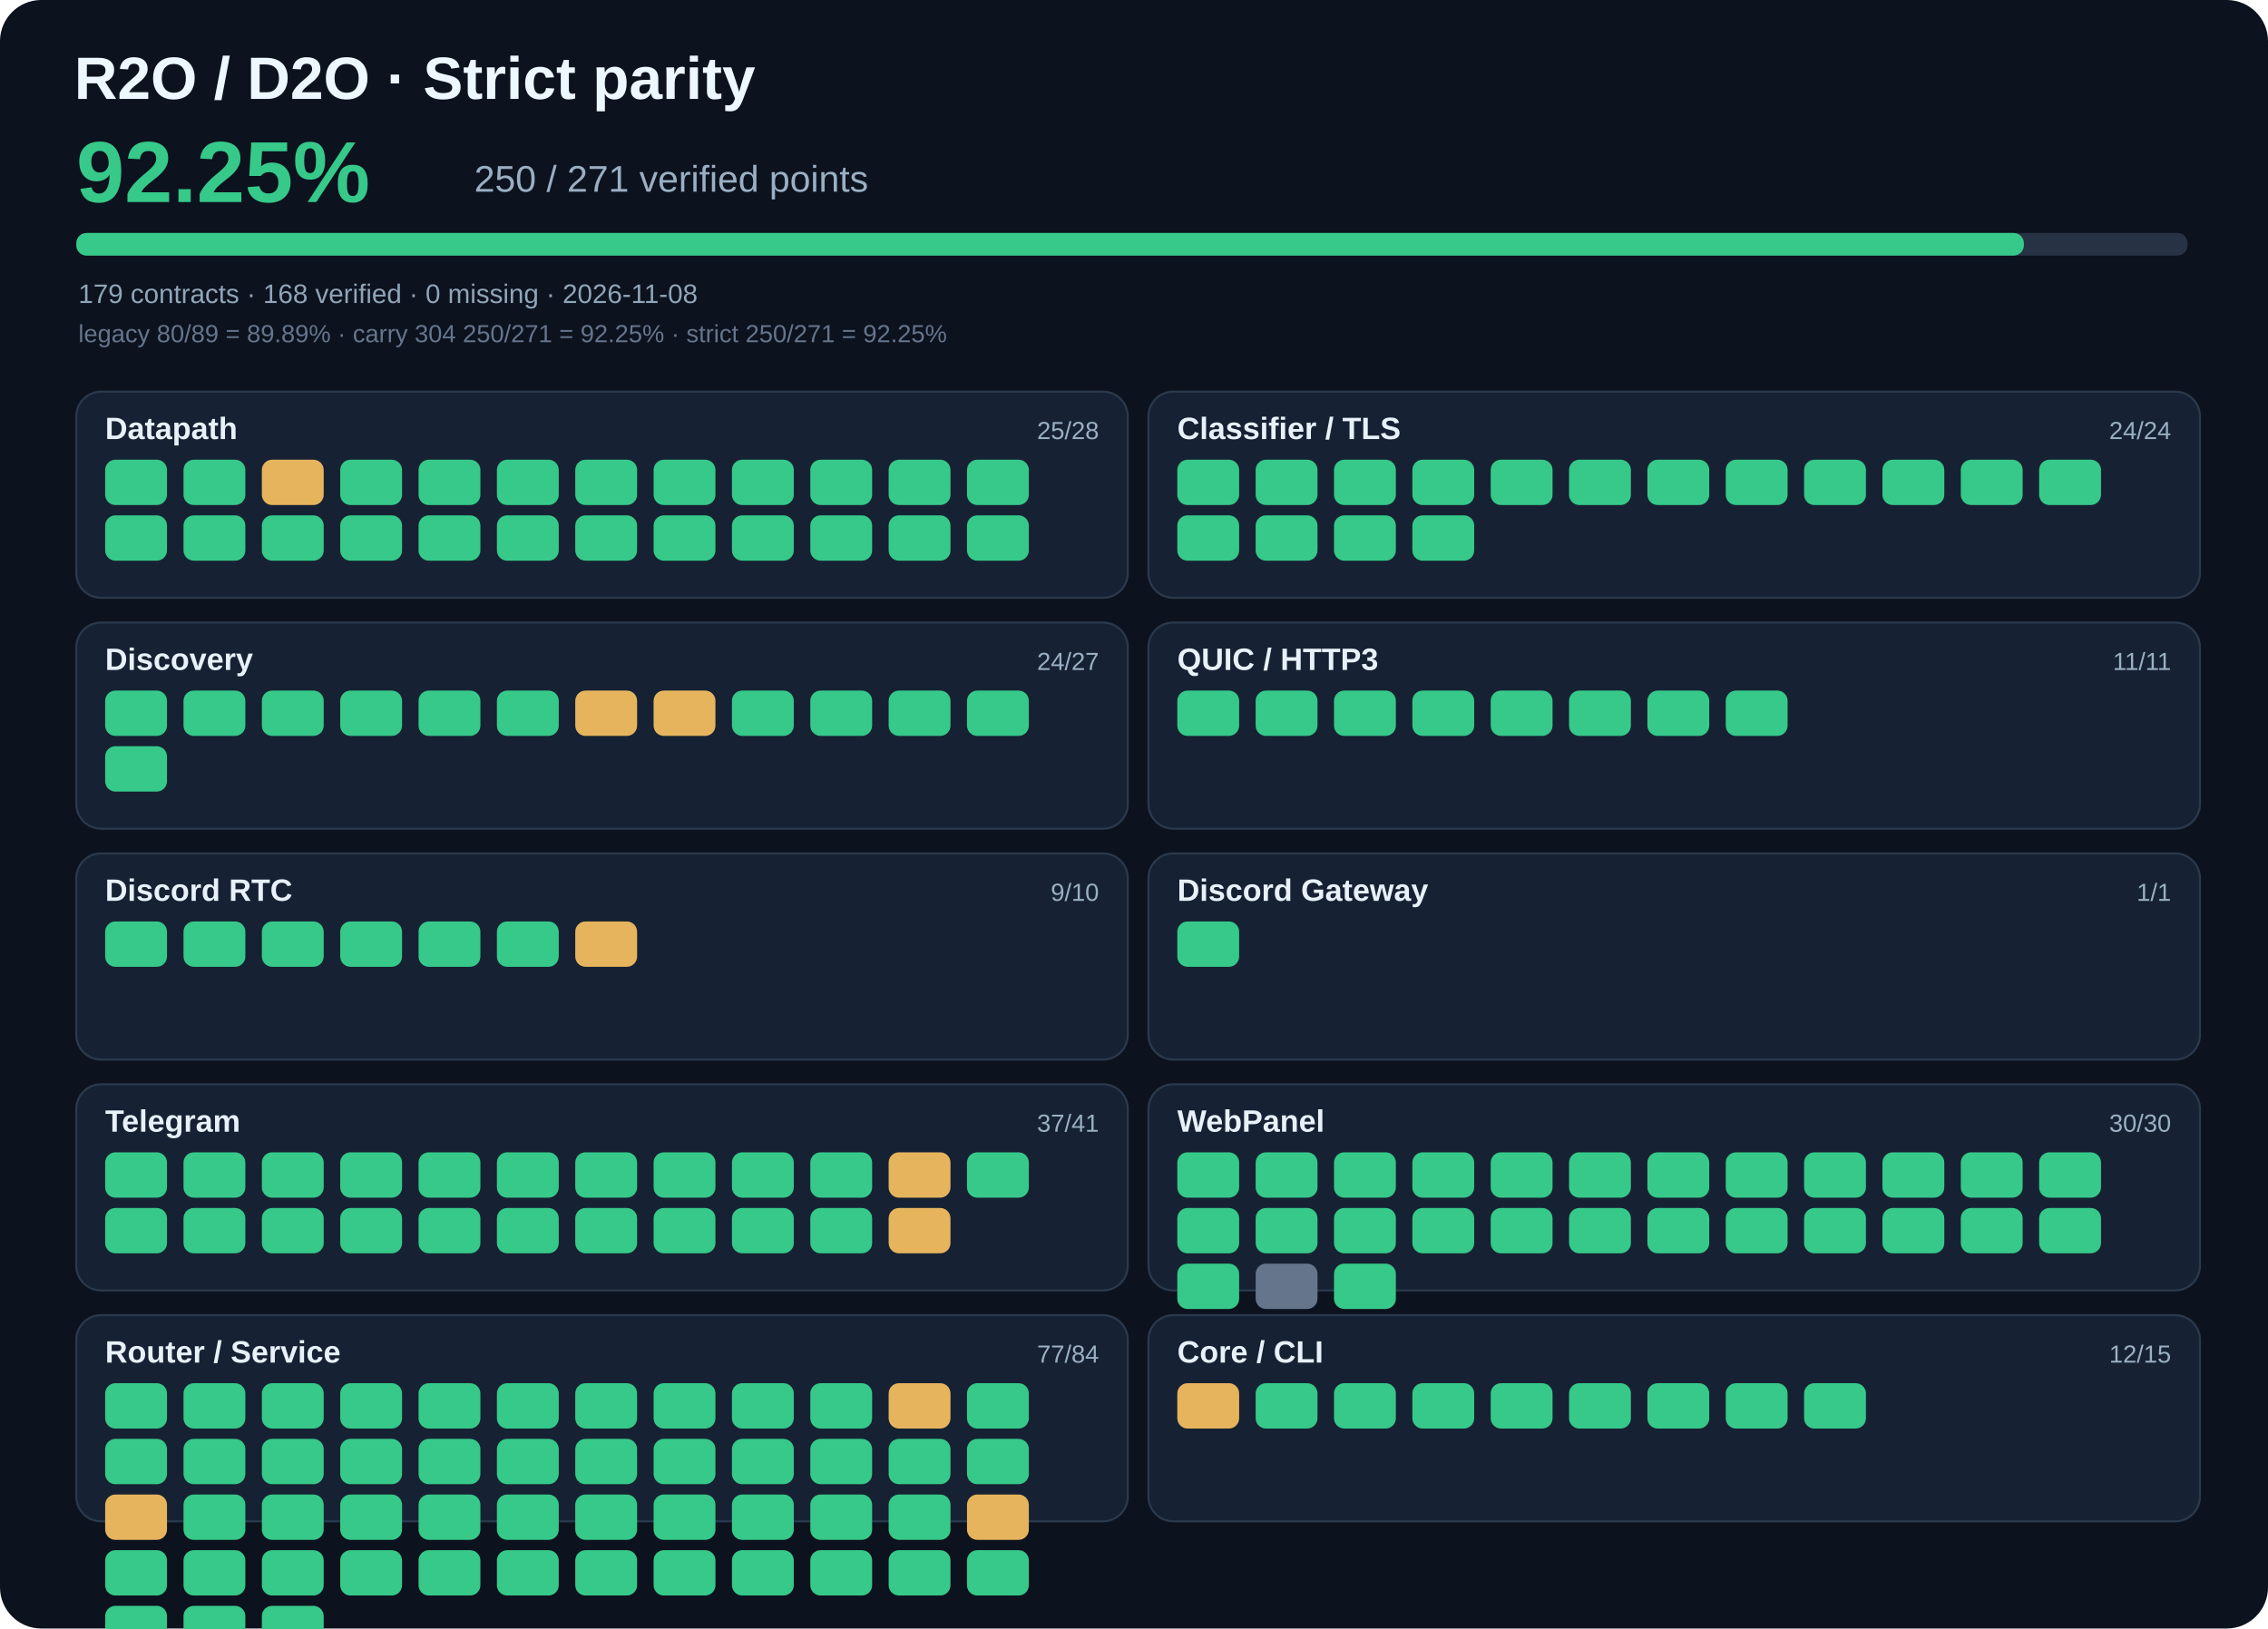
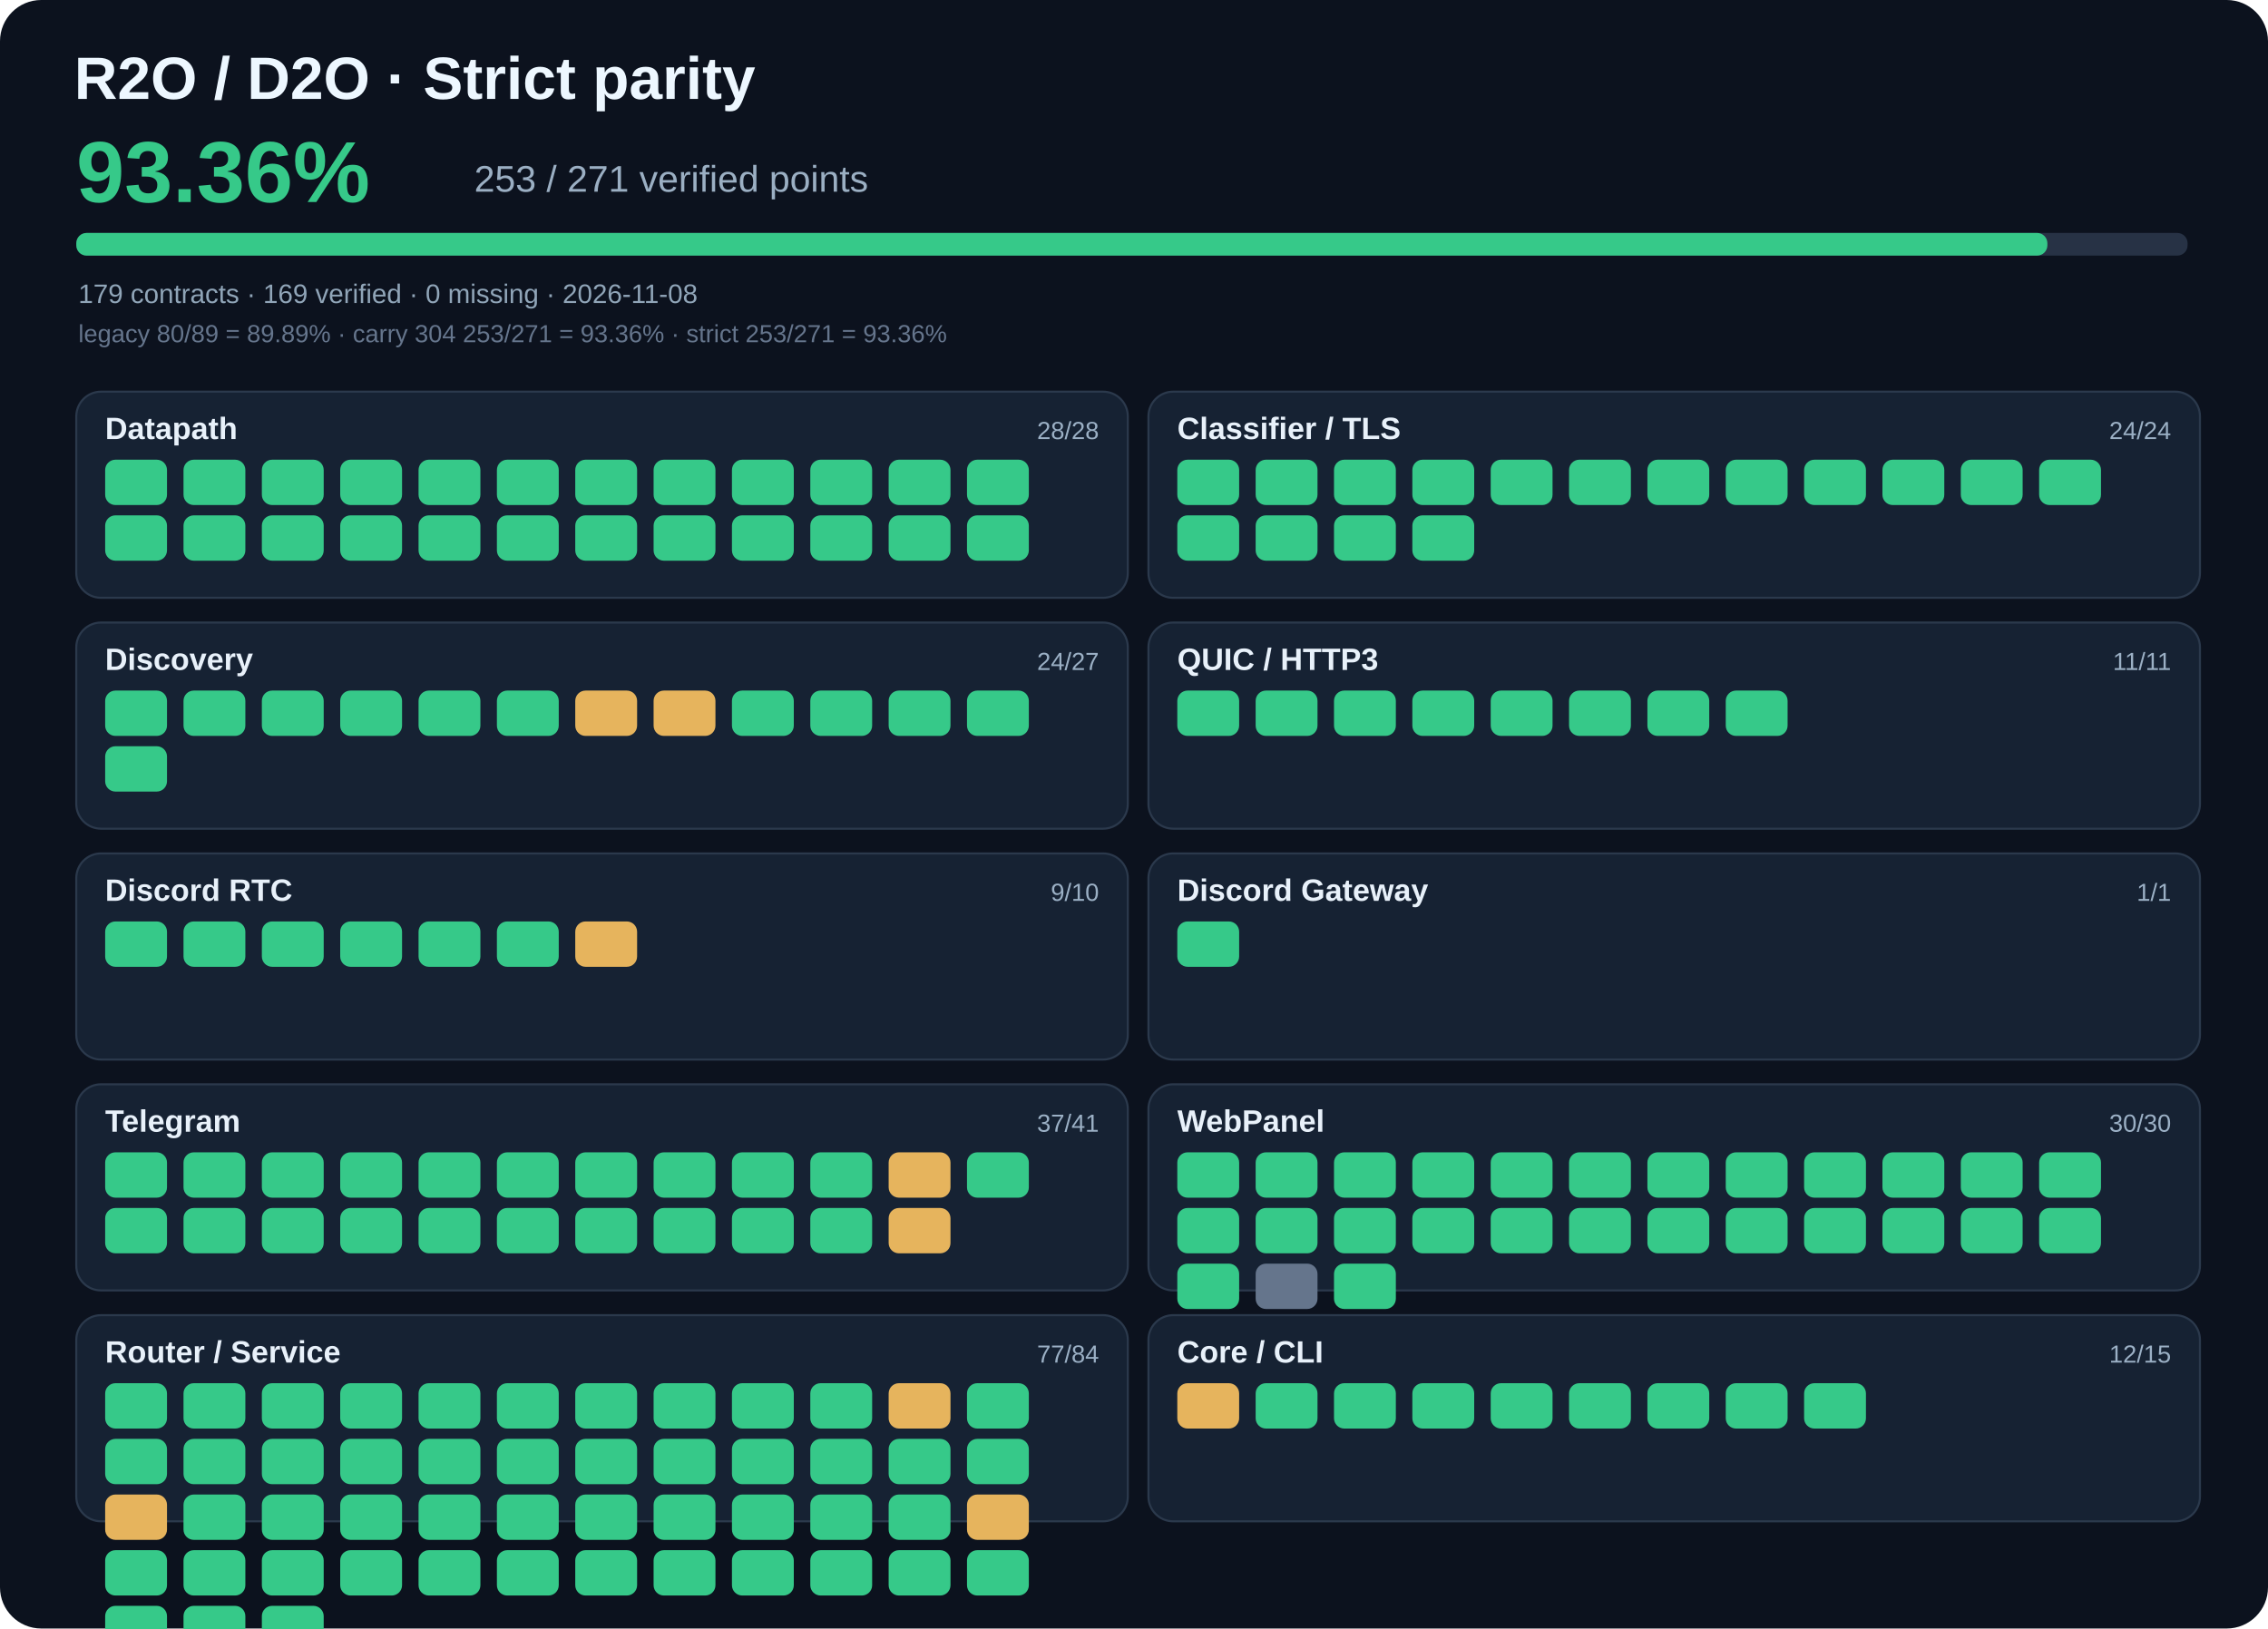
- <svg xmlns="http://www.w3.org/2000/svg" viewBox="0 0 1100 790" width="1100" height="790" role="img" aria-label="R2O strict parity 92.25%">
+ <svg xmlns="http://www.w3.org/2000/svg" viewBox="0 0 1100 790" width="1100" height="790" role="img" aria-label="R2O strict parity 93.36%">
  <rect width="1100" height="790" rx="20" fill="#0c121e" />
  <text x="36" y="48" fill="#edf7ff" font-family="Arial,sans-serif" font-size="29" font-weight="700">R2O / D2O · Strict parity</text>
-   <text x="37" y="98" fill="#36c989" font-family="Arial,sans-serif" font-size="42" font-weight="700">92.25%</text>
-   <text x="230" y="93" fill="#9bafc3" font-family="Arial,sans-serif" font-size="18">250 / 271 verified points</text>
+   <text x="37" y="98" fill="#36c989" font-family="Arial,sans-serif" font-size="42" font-weight="700">93.36%</text>
+   <text x="230" y="93" fill="#9bafc3" font-family="Arial,sans-serif" font-size="18">253 / 271 verified points</text>
  <rect x="37" y="113" width="1024" height="11" rx="5" fill="#273245" />
-   <rect x="37" y="113" width="944.6" height="11" rx="5" fill="#36c989" />
-   <text x="38" y="147" fill="#90a5b8" font-family="Arial,sans-serif" font-size="13">179 contracts · 168 verified · 0 missing · 2026-11-08</text>
-   <text x="38" y="166" fill="#65758c" font-family="Arial,sans-serif" font-size="12">legacy 80/89 = 89.89% · carry 304 250/271 = 92.25% · strict 250/271 = 92.25%</text>
+   <rect x="37" y="113" width="956.0" height="11" rx="5" fill="#36c989" />
+   <text x="38" y="147" fill="#90a5b8" font-family="Arial,sans-serif" font-size="13">179 contracts · 169 verified · 0 missing · 2026-11-08</text>
+   <text x="38" y="166" fill="#65758c" font-family="Arial,sans-serif" font-size="12">legacy 80/89 = 89.89% · carry 304 253/271 = 93.36% · strict 253/271 = 93.36%</text>
  <rect x="37" y="190" width="510" height="100" rx="12" fill="#162233" stroke="#2b394c" />
  <text x="51" y="213" fill="#e8f1fa" font-family="Arial,sans-serif" font-size="15" font-weight="700">Datapath</text>
-   <text x="533" y="213" text-anchor="end" fill="#9bb0c5" font-family="Arial,sans-serif" font-size="12">25/28</text>
+   <text x="533" y="213" text-anchor="end" fill="#9bb0c5" font-family="Arial,sans-serif" font-size="12">28/28</text>
  <rect x="51" y="223" width="30" height="22" rx="5" fill="#36c989" />
  <rect x="89" y="223" width="30" height="22" rx="5" fill="#36c989" />
-   <rect x="127" y="223" width="30" height="22" rx="5" fill="#e6b45d" />
+   <rect x="127" y="223" width="30" height="22" rx="5" fill="#36c989" />
  <rect x="165" y="223" width="30" height="22" rx="5" fill="#36c989" />
  <rect x="203" y="223" width="30" height="22" rx="5" fill="#36c989" />
  <rect x="241" y="223" width="30" height="22" rx="5" fill="#36c989" />
  <rect x="279" y="223" width="30" height="22" rx="5" fill="#36c989" />
  <rect x="317" y="223" width="30" height="22" rx="5" fill="#36c989" />
  <rect x="355" y="223" width="30" height="22" rx="5" fill="#36c989" />
  <rect x="393" y="223" width="30" height="22" rx="5" fill="#36c989" />
  <rect x="431" y="223" width="30" height="22" rx="5" fill="#36c989" />
  <rect x="469" y="223" width="30" height="22" rx="5" fill="#36c989" />
  <rect x="51" y="250" width="30" height="22" rx="5" fill="#36c989" />
  <rect x="89" y="250" width="30" height="22" rx="5" fill="#36c989" />
  <rect x="127" y="250" width="30" height="22" rx="5" fill="#36c989" />
  <rect x="165" y="250" width="30" height="22" rx="5" fill="#36c989" />
  <rect x="203" y="250" width="30" height="22" rx="5" fill="#36c989" />
  <rect x="241" y="250" width="30" height="22" rx="5" fill="#36c989" />
  <rect x="279" y="250" width="30" height="22" rx="5" fill="#36c989" />
  <rect x="317" y="250" width="30" height="22" rx="5" fill="#36c989" />
  <rect x="355" y="250" width="30" height="22" rx="5" fill="#36c989" />
  <rect x="393" y="250" width="30" height="22" rx="5" fill="#36c989" />
  <rect x="431" y="250" width="30" height="22" rx="5" fill="#36c989" />
  <rect x="469" y="250" width="30" height="22" rx="5" fill="#36c989" />
  <rect x="557" y="190" width="510" height="100" rx="12" fill="#162233" stroke="#2b394c" />
  <text x="571" y="213" fill="#e8f1fa" font-family="Arial,sans-serif" font-size="15" font-weight="700">Classifier / TLS</text>
  <text x="1053" y="213" text-anchor="end" fill="#9bb0c5" font-family="Arial,sans-serif" font-size="12">24/24</text>
  <rect x="571" y="223" width="30" height="22" rx="5" fill="#36c989" />
  <rect x="609" y="223" width="30" height="22" rx="5" fill="#36c989" />
  <rect x="647" y="223" width="30" height="22" rx="5" fill="#36c989" />
  <rect x="685" y="223" width="30" height="22" rx="5" fill="#36c989" />
  <rect x="723" y="223" width="30" height="22" rx="5" fill="#36c989" />
  <rect x="761" y="223" width="30" height="22" rx="5" fill="#36c989" />
  <rect x="799" y="223" width="30" height="22" rx="5" fill="#36c989" />
  <rect x="837" y="223" width="30" height="22" rx="5" fill="#36c989" />
  <rect x="875" y="223" width="30" height="22" rx="5" fill="#36c989" />
  <rect x="913" y="223" width="30" height="22" rx="5" fill="#36c989" />
  <rect x="951" y="223" width="30" height="22" rx="5" fill="#36c989" />
  <rect x="989" y="223" width="30" height="22" rx="5" fill="#36c989" />
  <rect x="571" y="250" width="30" height="22" rx="5" fill="#36c989" />
  <rect x="609" y="250" width="30" height="22" rx="5" fill="#36c989" />
  <rect x="647" y="250" width="30" height="22" rx="5" fill="#36c989" />
  <rect x="685" y="250" width="30" height="22" rx="5" fill="#36c989" />
  <rect x="37" y="302" width="510" height="100" rx="12" fill="#162233" stroke="#2b394c" />
  <text x="51" y="325" fill="#e8f1fa" font-family="Arial,sans-serif" font-size="15" font-weight="700">Discovery</text>
  <text x="533" y="325" text-anchor="end" fill="#9bb0c5" font-family="Arial,sans-serif" font-size="12">24/27</text>
  <rect x="51" y="335" width="30" height="22" rx="5" fill="#36c989" />
  <rect x="89" y="335" width="30" height="22" rx="5" fill="#36c989" />
  <rect x="127" y="335" width="30" height="22" rx="5" fill="#36c989" />
  <rect x="165" y="335" width="30" height="22" rx="5" fill="#36c989" />
  <rect x="203" y="335" width="30" height="22" rx="5" fill="#36c989" />
  <rect x="241" y="335" width="30" height="22" rx="5" fill="#36c989" />
  <rect x="279" y="335" width="30" height="22" rx="5" fill="#e6b45d" />
  <rect x="317" y="335" width="30" height="22" rx="5" fill="#e6b45d" />
  <rect x="355" y="335" width="30" height="22" rx="5" fill="#36c989" />
  <rect x="393" y="335" width="30" height="22" rx="5" fill="#36c989" />
  <rect x="431" y="335" width="30" height="22" rx="5" fill="#36c989" />
  <rect x="469" y="335" width="30" height="22" rx="5" fill="#36c989" />
  <rect x="51" y="362" width="30" height="22" rx="5" fill="#36c989" />
  <rect x="557" y="302" width="510" height="100" rx="12" fill="#162233" stroke="#2b394c" />
  <text x="571" y="325" fill="#e8f1fa" font-family="Arial,sans-serif" font-size="15" font-weight="700">QUIC / HTTP3</text>
  <text x="1053" y="325" text-anchor="end" fill="#9bb0c5" font-family="Arial,sans-serif" font-size="12">11/11</text>
  <rect x="571" y="335" width="30" height="22" rx="5" fill="#36c989" />
  <rect x="609" y="335" width="30" height="22" rx="5" fill="#36c989" />
  <rect x="647" y="335" width="30" height="22" rx="5" fill="#36c989" />
  <rect x="685" y="335" width="30" height="22" rx="5" fill="#36c989" />
  <rect x="723" y="335" width="30" height="22" rx="5" fill="#36c989" />
  <rect x="761" y="335" width="30" height="22" rx="5" fill="#36c989" />
  <rect x="799" y="335" width="30" height="22" rx="5" fill="#36c989" />
  <rect x="837" y="335" width="30" height="22" rx="5" fill="#36c989" />
  <rect x="37" y="414" width="510" height="100" rx="12" fill="#162233" stroke="#2b394c" />
  <text x="51" y="437" fill="#e8f1fa" font-family="Arial,sans-serif" font-size="15" font-weight="700">Discord RTC</text>
  <text x="533" y="437" text-anchor="end" fill="#9bb0c5" font-family="Arial,sans-serif" font-size="12">9/10</text>
  <rect x="51" y="447" width="30" height="22" rx="5" fill="#36c989" />
  <rect x="89" y="447" width="30" height="22" rx="5" fill="#36c989" />
  <rect x="127" y="447" width="30" height="22" rx="5" fill="#36c989" />
  <rect x="165" y="447" width="30" height="22" rx="5" fill="#36c989" />
  <rect x="203" y="447" width="30" height="22" rx="5" fill="#36c989" />
  <rect x="241" y="447" width="30" height="22" rx="5" fill="#36c989" />
  <rect x="279" y="447" width="30" height="22" rx="5" fill="#e6b45d" />
  <rect x="557" y="414" width="510" height="100" rx="12" fill="#162233" stroke="#2b394c" />
  <text x="571" y="437" fill="#e8f1fa" font-family="Arial,sans-serif" font-size="15" font-weight="700">Discord Gateway</text>
  <text x="1053" y="437" text-anchor="end" fill="#9bb0c5" font-family="Arial,sans-serif" font-size="12">1/1</text>
  <rect x="571" y="447" width="30" height="22" rx="5" fill="#36c989" />
  <rect x="37" y="526" width="510" height="100" rx="12" fill="#162233" stroke="#2b394c" />
  <text x="51" y="549" fill="#e8f1fa" font-family="Arial,sans-serif" font-size="15" font-weight="700">Telegram</text>
  <text x="533" y="549" text-anchor="end" fill="#9bb0c5" font-family="Arial,sans-serif" font-size="12">37/41</text>
  <rect x="51" y="559" width="30" height="22" rx="5" fill="#36c989" />
  <rect x="89" y="559" width="30" height="22" rx="5" fill="#36c989" />
  <rect x="127" y="559" width="30" height="22" rx="5" fill="#36c989" />
  <rect x="165" y="559" width="30" height="22" rx="5" fill="#36c989" />
  <rect x="203" y="559" width="30" height="22" rx="5" fill="#36c989" />
  <rect x="241" y="559" width="30" height="22" rx="5" fill="#36c989" />
  <rect x="279" y="559" width="30" height="22" rx="5" fill="#36c989" />
  <rect x="317" y="559" width="30" height="22" rx="5" fill="#36c989" />
  <rect x="355" y="559" width="30" height="22" rx="5" fill="#36c989" />
  <rect x="393" y="559" width="30" height="22" rx="5" fill="#36c989" />
  <rect x="431" y="559" width="30" height="22" rx="5" fill="#e6b45d" />
  <rect x="469" y="559" width="30" height="22" rx="5" fill="#36c989" />
  <rect x="51" y="586" width="30" height="22" rx="5" fill="#36c989" />
  <rect x="89" y="586" width="30" height="22" rx="5" fill="#36c989" />
  <rect x="127" y="586" width="30" height="22" rx="5" fill="#36c989" />
  <rect x="165" y="586" width="30" height="22" rx="5" fill="#36c989" />
  <rect x="203" y="586" width="30" height="22" rx="5" fill="#36c989" />
  <rect x="241" y="586" width="30" height="22" rx="5" fill="#36c989" />
  <rect x="279" y="586" width="30" height="22" rx="5" fill="#36c989" />
  <rect x="317" y="586" width="30" height="22" rx="5" fill="#36c989" />
  <rect x="355" y="586" width="30" height="22" rx="5" fill="#36c989" />
  <rect x="393" y="586" width="30" height="22" rx="5" fill="#36c989" />
  <rect x="431" y="586" width="30" height="22" rx="5" fill="#e6b45d" />
  <rect x="557" y="526" width="510" height="100" rx="12" fill="#162233" stroke="#2b394c" />
  <text x="571" y="549" fill="#e8f1fa" font-family="Arial,sans-serif" font-size="15" font-weight="700">WebPanel</text>
  <text x="1053" y="549" text-anchor="end" fill="#9bb0c5" font-family="Arial,sans-serif" font-size="12">30/30</text>
  <rect x="571" y="559" width="30" height="22" rx="5" fill="#36c989" />
  <rect x="609" y="559" width="30" height="22" rx="5" fill="#36c989" />
  <rect x="647" y="559" width="30" height="22" rx="5" fill="#36c989" />
  <rect x="685" y="559" width="30" height="22" rx="5" fill="#36c989" />
  <rect x="723" y="559" width="30" height="22" rx="5" fill="#36c989" />
  <rect x="761" y="559" width="30" height="22" rx="5" fill="#36c989" />
  <rect x="799" y="559" width="30" height="22" rx="5" fill="#36c989" />
  <rect x="837" y="559" width="30" height="22" rx="5" fill="#36c989" />
  <rect x="875" y="559" width="30" height="22" rx="5" fill="#36c989" />
  <rect x="913" y="559" width="30" height="22" rx="5" fill="#36c989" />
  <rect x="951" y="559" width="30" height="22" rx="5" fill="#36c989" />
  <rect x="989" y="559" width="30" height="22" rx="5" fill="#36c989" />
  <rect x="571" y="586" width="30" height="22" rx="5" fill="#36c989" />
  <rect x="609" y="586" width="30" height="22" rx="5" fill="#36c989" />
  <rect x="647" y="586" width="30" height="22" rx="5" fill="#36c989" />
  <rect x="685" y="586" width="30" height="22" rx="5" fill="#36c989" />
  <rect x="723" y="586" width="30" height="22" rx="5" fill="#36c989" />
  <rect x="761" y="586" width="30" height="22" rx="5" fill="#36c989" />
  <rect x="799" y="586" width="30" height="22" rx="5" fill="#36c989" />
  <rect x="837" y="586" width="30" height="22" rx="5" fill="#36c989" />
  <rect x="875" y="586" width="30" height="22" rx="5" fill="#36c989" />
  <rect x="913" y="586" width="30" height="22" rx="5" fill="#36c989" />
  <rect x="951" y="586" width="30" height="22" rx="5" fill="#36c989" />
  <rect x="989" y="586" width="30" height="22" rx="5" fill="#36c989" />
  <rect x="571" y="613" width="30" height="22" rx="5" fill="#36c989" />
  <rect x="609" y="613" width="30" height="22" rx="5" fill="#65758c" />
  <rect x="647" y="613" width="30" height="22" rx="5" fill="#36c989" />
  <rect x="37" y="638" width="510" height="100" rx="12" fill="#162233" stroke="#2b394c" />
  <text x="51" y="661" fill="#e8f1fa" font-family="Arial,sans-serif" font-size="15" font-weight="700">Router / Service</text>
  <text x="533" y="661" text-anchor="end" fill="#9bb0c5" font-family="Arial,sans-serif" font-size="12">77/84</text>
  <rect x="51" y="671" width="30" height="22" rx="5" fill="#36c989" />
  <rect x="89" y="671" width="30" height="22" rx="5" fill="#36c989" />
  <rect x="127" y="671" width="30" height="22" rx="5" fill="#36c989" />
  <rect x="165" y="671" width="30" height="22" rx="5" fill="#36c989" />
  <rect x="203" y="671" width="30" height="22" rx="5" fill="#36c989" />
  <rect x="241" y="671" width="30" height="22" rx="5" fill="#36c989" />
  <rect x="279" y="671" width="30" height="22" rx="5" fill="#36c989" />
  <rect x="317" y="671" width="30" height="22" rx="5" fill="#36c989" />
  <rect x="355" y="671" width="30" height="22" rx="5" fill="#36c989" />
  <rect x="393" y="671" width="30" height="22" rx="5" fill="#36c989" />
  <rect x="431" y="671" width="30" height="22" rx="5" fill="#e6b45d" />
  <rect x="469" y="671" width="30" height="22" rx="5" fill="#36c989" />
  <rect x="51" y="698" width="30" height="22" rx="5" fill="#36c989" />
  <rect x="89" y="698" width="30" height="22" rx="5" fill="#36c989" />
  <rect x="127" y="698" width="30" height="22" rx="5" fill="#36c989" />
  <rect x="165" y="698" width="30" height="22" rx="5" fill="#36c989" />
  <rect x="203" y="698" width="30" height="22" rx="5" fill="#36c989" />
  <rect x="241" y="698" width="30" height="22" rx="5" fill="#36c989" />
  <rect x="279" y="698" width="30" height="22" rx="5" fill="#36c989" />
  <rect x="317" y="698" width="30" height="22" rx="5" fill="#36c989" />
  <rect x="355" y="698" width="30" height="22" rx="5" fill="#36c989" />
  <rect x="393" y="698" width="30" height="22" rx="5" fill="#36c989" />
  <rect x="431" y="698" width="30" height="22" rx="5" fill="#36c989" />
  <rect x="469" y="698" width="30" height="22" rx="5" fill="#36c989" />
  <rect x="51" y="725" width="30" height="22" rx="5" fill="#e6b45d" />
  <rect x="89" y="725" width="30" height="22" rx="5" fill="#36c989" />
  <rect x="127" y="725" width="30" height="22" rx="5" fill="#36c989" />
  <rect x="165" y="725" width="30" height="22" rx="5" fill="#36c989" />
  <rect x="203" y="725" width="30" height="22" rx="5" fill="#36c989" />
  <rect x="241" y="725" width="30" height="22" rx="5" fill="#36c989" />
  <rect x="279" y="725" width="30" height="22" rx="5" fill="#36c989" />
  <rect x="317" y="725" width="30" height="22" rx="5" fill="#36c989" />
  <rect x="355" y="725" width="30" height="22" rx="5" fill="#36c989" />
  <rect x="393" y="725" width="30" height="22" rx="5" fill="#36c989" />
  <rect x="431" y="725" width="30" height="22" rx="5" fill="#36c989" />
  <rect x="469" y="725" width="30" height="22" rx="5" fill="#e6b45d" />
  <rect x="51" y="752" width="30" height="22" rx="5" fill="#36c989" />
  <rect x="89" y="752" width="30" height="22" rx="5" fill="#36c989" />
  <rect x="127" y="752" width="30" height="22" rx="5" fill="#36c989" />
  <rect x="165" y="752" width="30" height="22" rx="5" fill="#36c989" />
  <rect x="203" y="752" width="30" height="22" rx="5" fill="#36c989" />
  <rect x="241" y="752" width="30" height="22" rx="5" fill="#36c989" />
  <rect x="279" y="752" width="30" height="22" rx="5" fill="#36c989" />
  <rect x="317" y="752" width="30" height="22" rx="5" fill="#36c989" />
  <rect x="355" y="752" width="30" height="22" rx="5" fill="#36c989" />
  <rect x="393" y="752" width="30" height="22" rx="5" fill="#36c989" />
  <rect x="431" y="752" width="30" height="22" rx="5" fill="#36c989" />
  <rect x="469" y="752" width="30" height="22" rx="5" fill="#36c989" />
  <rect x="51" y="779" width="30" height="22" rx="5" fill="#36c989" />
  <rect x="89" y="779" width="30" height="22" rx="5" fill="#36c989" />
  <rect x="127" y="779" width="30" height="22" rx="5" fill="#36c989" />
  <rect x="557" y="638" width="510" height="100" rx="12" fill="#162233" stroke="#2b394c" />
  <text x="571" y="661" fill="#e8f1fa" font-family="Arial,sans-serif" font-size="15" font-weight="700">Core / CLI</text>
  <text x="1053" y="661" text-anchor="end" fill="#9bb0c5" font-family="Arial,sans-serif" font-size="12">12/15</text>
  <rect x="571" y="671" width="30" height="22" rx="5" fill="#e6b45d" />
  <rect x="609" y="671" width="30" height="22" rx="5" fill="#36c989" />
  <rect x="647" y="671" width="30" height="22" rx="5" fill="#36c989" />
  <rect x="685" y="671" width="30" height="22" rx="5" fill="#36c989" />
  <rect x="723" y="671" width="30" height="22" rx="5" fill="#36c989" />
  <rect x="761" y="671" width="30" height="22" rx="5" fill="#36c989" />
  <rect x="799" y="671" width="30" height="22" rx="5" fill="#36c989" />
  <rect x="837" y="671" width="30" height="22" rx="5" fill="#36c989" />
  <rect x="875" y="671" width="30" height="22" rx="5" fill="#36c989" />
</svg>
